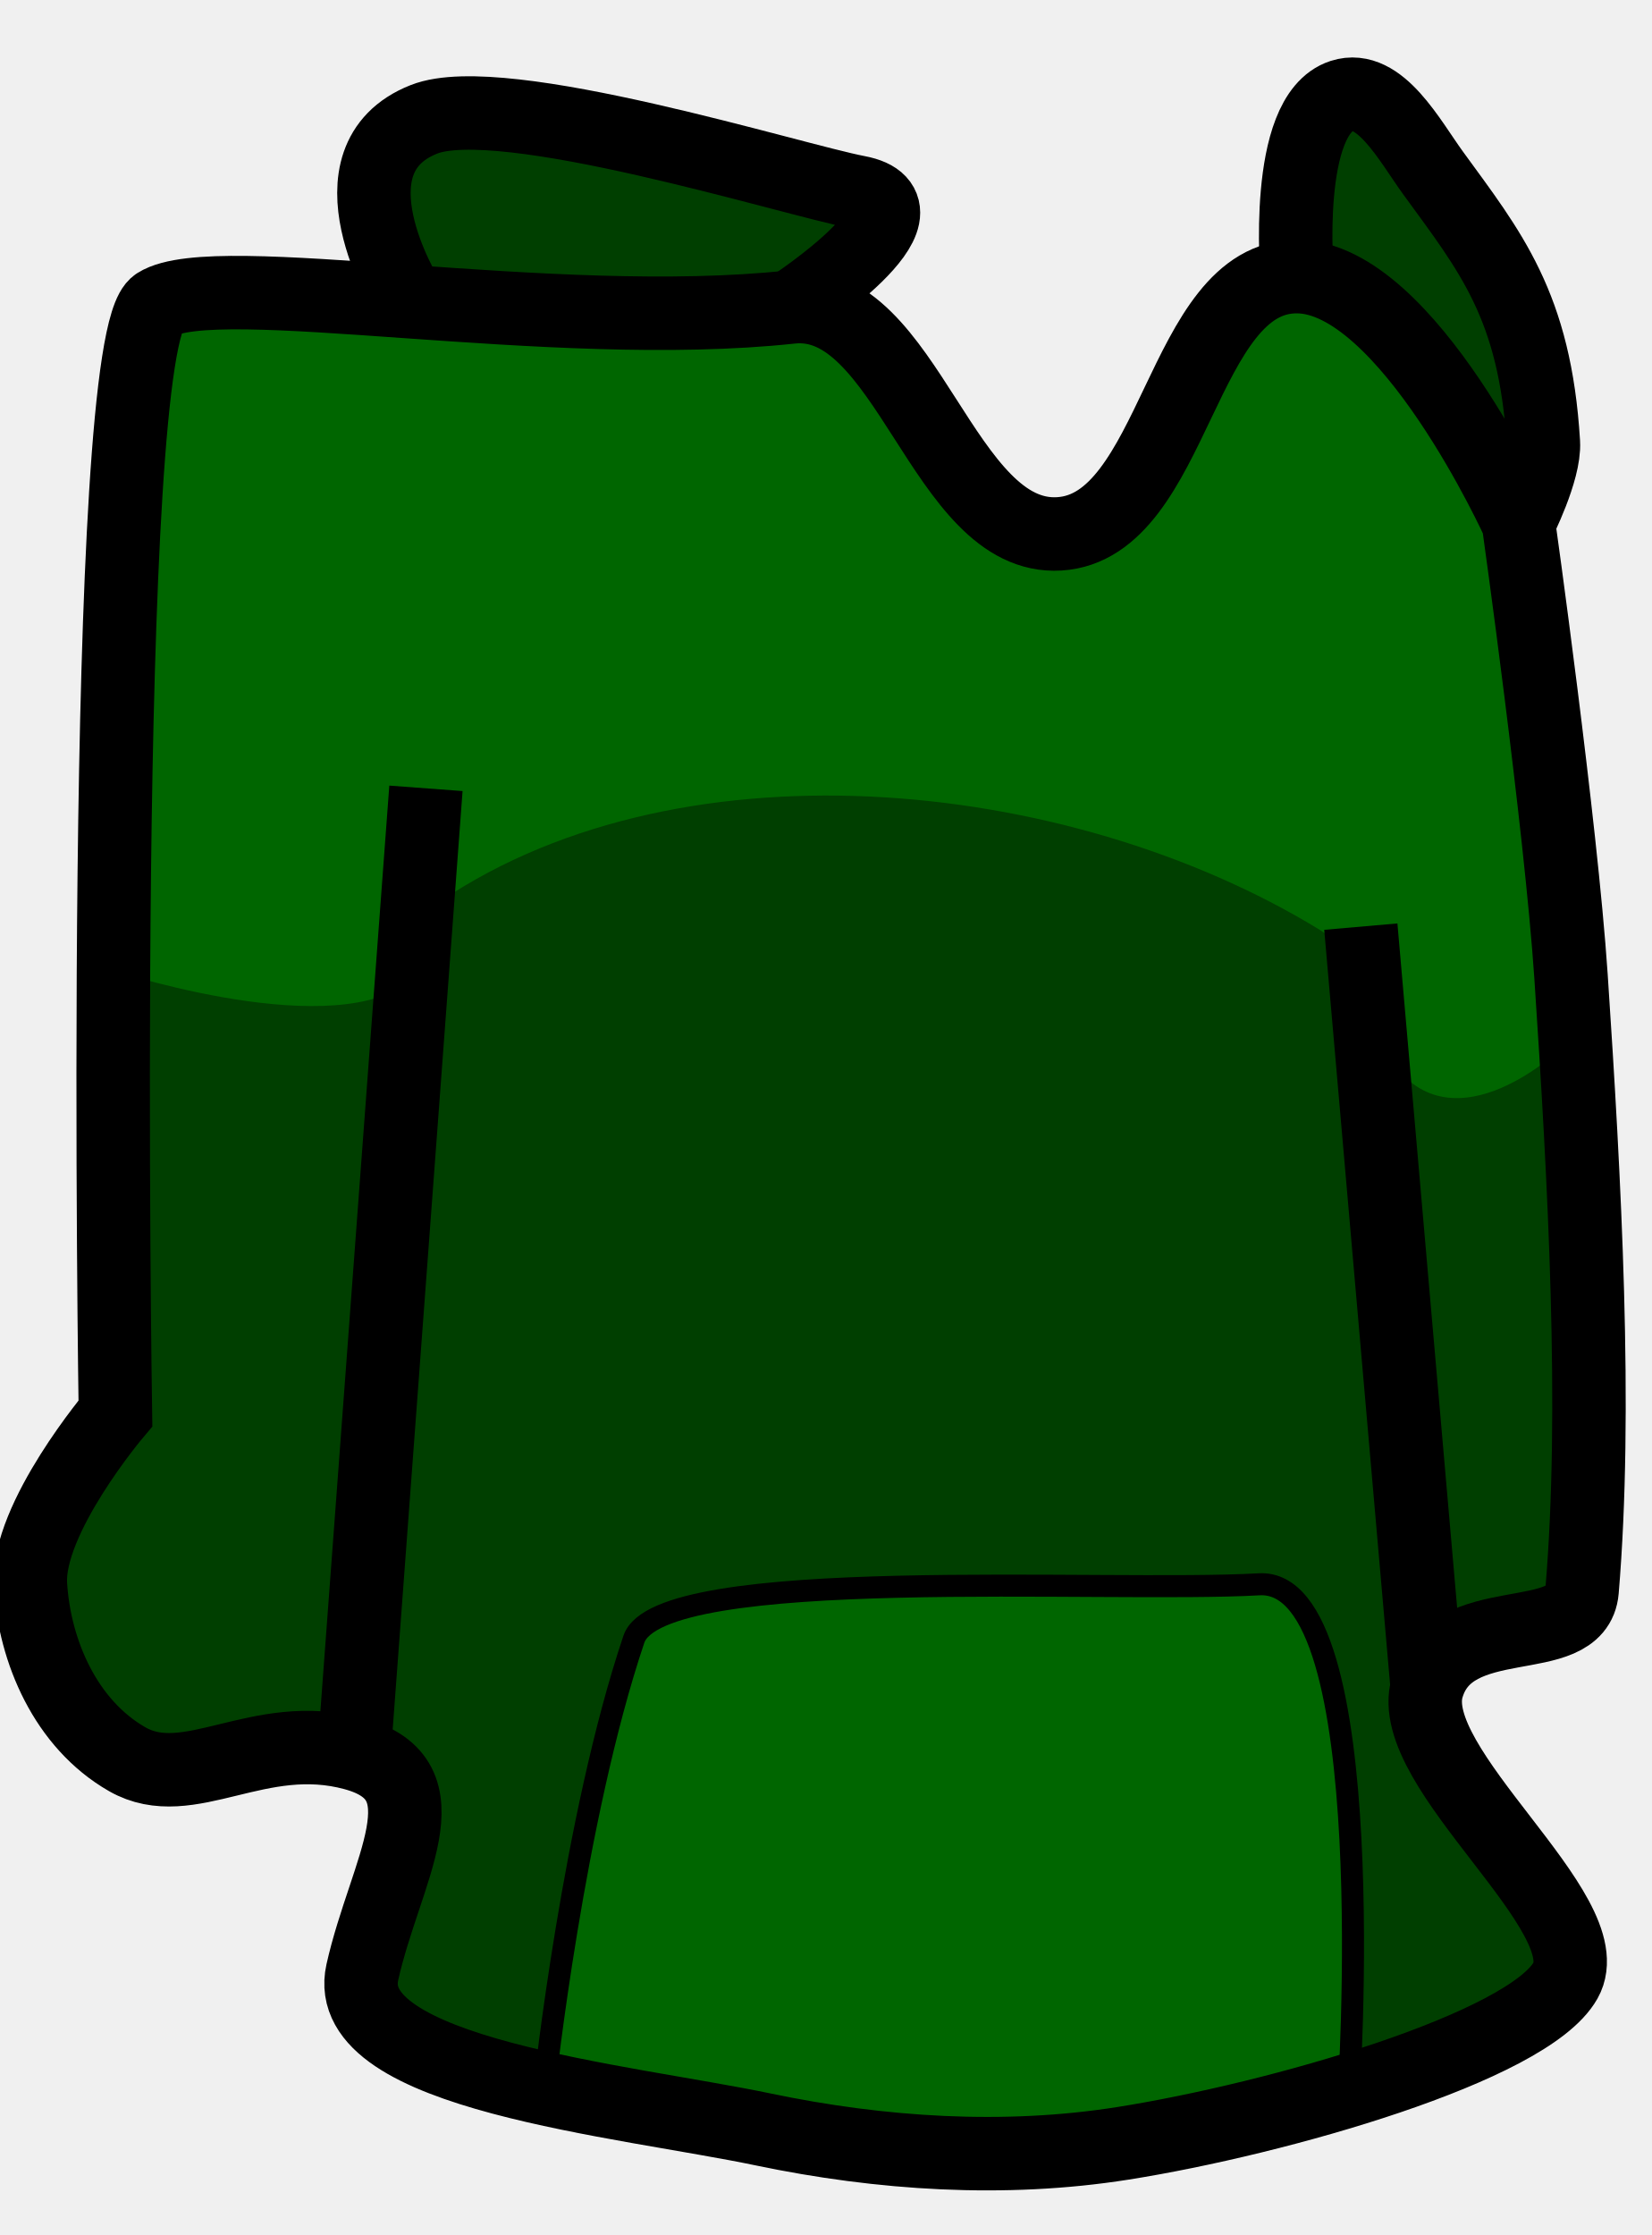
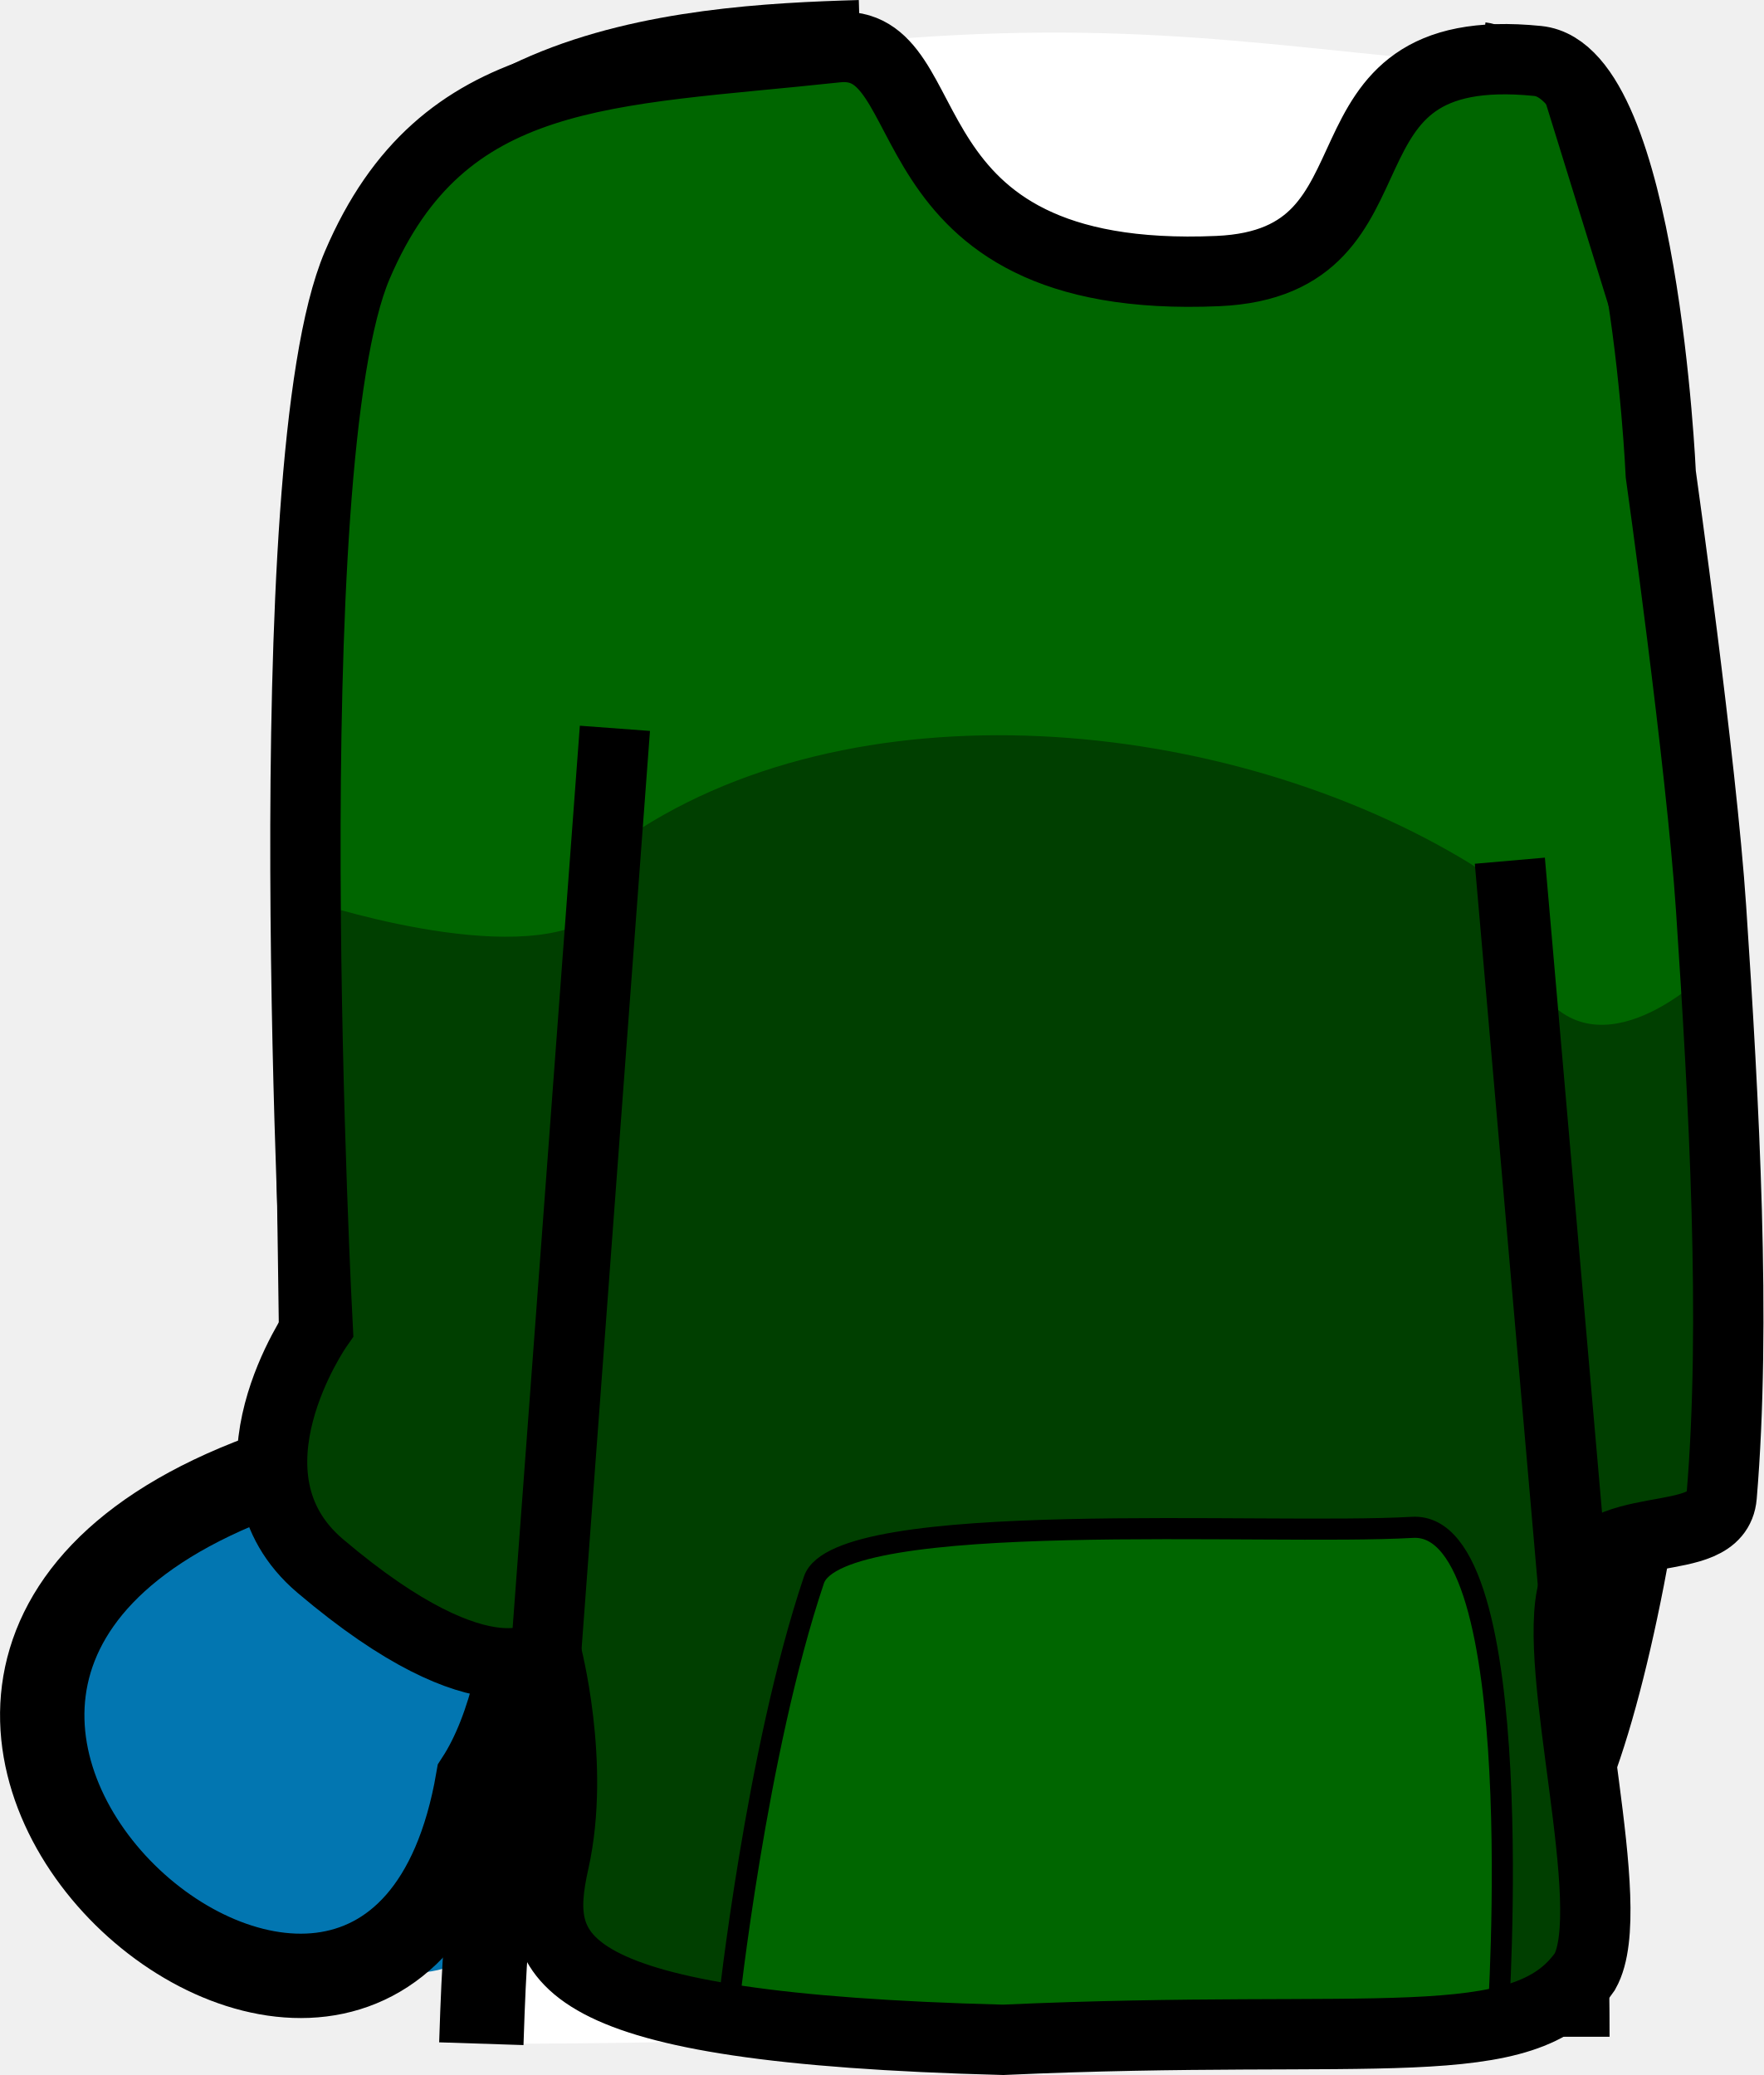
- <svg xmlns="http://www.w3.org/2000/svg" version="1.1" id="svg837" width="85" height="115" viewBox="0 0 85 115">
+ <svg xmlns="http://www.w3.org/2000/svg" version="1.1" id="svg837" width="94.794" height="111.554" viewBox="0 0 94.794 111.554">
  <defs id="defs841" />
-   <g id="layer1" transform="translate(17.59282,10.6745)" />
-   <g id="layer3">
-     <path style="fill:#003f00;fill-opacity:1;stroke:none;stroke-width:1px;stroke-linecap:butt;stroke-linejoin:miter;stroke-opacity:1" d="m 5.48,46.587 0.354,23.688 -3.536,9.192 1.591,9.723 4.419,1.945 9.909,-0.9 3.172,4.966 -3.005,7.248 12.905,4.596 27.931,1.945 20.86,-5.657 0.884,-3.889 L 73.441,86.819 81.317,82.827 80.257,54.012 79.726,42.698 6.01,37.395 Z" id="path896" />
-     <path style="display:inline;fill:#006600;fill-opacity:1;stroke:#000000;stroke-width:1.134;stroke-linecap:butt;stroke-linejoin:miter;stroke-miterlimit:4;stroke-dasharray:none;stroke-opacity:1" d="m 28.021,107.328 c 0,0 1.489,-13.756 4.596,-22.981 1.31,-3.89 24.242,-2.374 32.173,-2.828 6.405,-0.367 4.596,26.516 4.596,26.516 0,0 -10.186,3.333 -15.47,3.495 -8.741,0.268 -25.896,-4.202 -25.896,-4.202 z" id="path857" />
-     <path style="fill:#006600;fill-opacity:1;stroke:none;stroke-width:1.89;stroke-linecap:butt;stroke-linejoin:miter;stroke-miterlimit:4;stroke-dasharray:none;stroke-opacity:1" d="m 5.303,49.769 c 0,0 11.279,3.829 15.556,0.884 1.12,-0.771 0.13,-3.099 1.237,-3.889 12.426,-8.867 32.757,-6.897 45.785,1.061 2.003,1.223 2.219,4.136 3.359,6.187 3.113,5.603 9.016,0 9.016,0 L 78.137,26.9 68.766,15.298 62.579,15.828 56.745,27.142 52.679,26.612 44.194,16.535 10.253,15.121 8.074,15.651 Z" id="path890" />
+   <g id="layer1" transform="translate(32.44012,9.267354)">
+     <path id="path831-5" d="m 47.135,-5.814 c 6.183,10.61 12.98,41.649 8.262,74.885 -0.142,9.873 -3.586,28.682 -3.586,31.159 0,0 -14.737,0.378 -27.324,0.137 -12.587,-0.241 -18.13,0.255 -31.054,0.239 0.111,-6.265 -20.401,-18.107 -8.571,-31.536 0,-19.53 -1.294,-39.757 1.786,-58.393 0.962,-16.354 18.352,-11.086 27.143,-17.679 14.467,-1.376 22.615,0.354 33.345,1.187 z" style="display:inline;fill:#ffffff;fill-opacity:1;stroke:none;stroke-width:4.535;stroke-linecap:butt;stroke-linejoin:miter;stroke-miterlimit:4;stroke-dasharray:none;stroke-opacity:1" />
+     <path id="path847" d="M 0.933,18.535 C 1.917,8.872 16.006,-6.497 16.006,-6.497 c 0,0 -17.05,-1.43 -22.223,4.041 -16.509,17.457 -8.921,71.528 -8.921,71.528 0,0 -17.309,9.882 -15.709,15.346 2.231,7.618 22.602,16.63 24.28,10.19 1.678,-6.439 4.863,-50.18 7.5,-76.071 z" style="display:inline;fill:#0276b1;fill-opacity:1;stroke:none;stroke-width:1px;stroke-linecap:butt;stroke-linejoin:miter;stroke-opacity:1" />
+     <path id="path853" d="m 43.345,-6.033 c 1.502,9.892 2.634,18.812 2.41,30.639 -0.297,15.648 7.054,50.982 7.054,50.982 2.796,0.657 4.732,-49.196 4.732,-49.196 l -10.405,-32.206 c 0,0 -0.992,-0.432 -3.79,-0.219 z" style="display:inline;fill:#0276b1;fill-opacity:1;stroke:none;stroke-width:1px;stroke-linecap:butt;stroke-linejoin:miter;stroke-opacity:1" />
+     <g transform="matrix(3.779528,0,0,3.779528,-62.28107,-120.6077)" id="layer2-2" style="display:inline">
+       <path id="path905" d="m 15.306,52.993 c -0.423,4.242 -0.48,2.928 -0.565,5.536" style="fill:none;stroke:#000000;stroke-width:1.2;stroke-linecap:butt;stroke-linejoin:miter;stroke-miterlimit:4;stroke-dasharray:none;stroke-opacity:1" />
+       <path style="opacity:1;fill:none;fill-opacity:1;stroke:#000000;stroke-width:1.2;stroke-linecap:butt;stroke-linejoin:miter;stroke-miterlimit:4;stroke-dasharray:none;stroke-opacity:1" d="m 28.95,30.373 c 0.956,0.116 2.429,6.043 2.719,9.241 0.47,5.182 -0.392,12.935 -1.639,15.524" id="path831" />
+       <path style="fill:none;stroke:#000000;stroke-width:1.2;stroke-linecap:butt;stroke-linejoin:miter;stroke-miterlimit:4;stroke-dasharray:none;stroke-opacity:1" d="m 16.395,36.579 c -1.649,5.875 0.179,15.296 -1.703,18.2 -1.274,7.36 -11.774,-1.891 -2.219,-4.593 0,-5.167 -0.342,-10.519 0.472,-15.45 0.255,-4.327 4.655,-4.604 7.182,-4.677" id="path856" />
+       <path style="fill:none;stroke:#000000;stroke-width:1.2;stroke-linecap:butt;stroke-linejoin:miter;stroke-miterlimit:4;stroke-dasharray:none;stroke-opacity:1" d="m 29.104,38.421 c -0.654,4.303 1.087,12.79 1.083,20.009" id="path858" />
+     </g>
  </g>
-   <g id="layer2" style="display:inline">
-     <path style="opacity:1;fill:#003f00;fill-opacity:1;stroke:#000000;stroke-width:3.78;stroke-linecap:butt;stroke-linejoin:miter;stroke-miterlimit:4;stroke-dasharray:none;stroke-opacity:1" d="m 20.922,15.229 c 0,0 -4.321,-7.023 0.892,-9.088 4.014,-1.59 18.974,3.114 22.321,3.747 4.36,0.824 -3.429,5.911 -3.429,5.911" id="path866" />
-     <path style="opacity:1;fill:#003f00;fill-opacity:1;stroke:#000000;stroke-width:3.78;stroke-linecap:butt;stroke-linejoin:miter;stroke-miterlimit:4;stroke-dasharray:none;stroke-opacity:1" d="m 66.751,14.233 c 0,0 -0.737,-8.315 2.301,-9.299 1.947,-0.631 3.486,2.307 4.689,3.963 2.939,4.042 5.25,6.818 5.677,13.876 0.087,1.438 -1.281,4.127 -1.281,4.127" id="path874" />
-     <path style="opacity:1;fill:none;fill-opacity:1;stroke:#000000;stroke-width:3.78;stroke-linecap:butt;stroke-linejoin:miter;stroke-miterlimit:4;stroke-dasharray:none;stroke-opacity:1" d="m 8.074,15.651 c -3.001,1.902 -2.135,57.073 -2.135,57.073 0,0 -4.585,5.412 -4.373,8.829 0.212,3.417 1.809,7.151 4.981,8.967 3.173,1.815 6.751,-1.62 11.671,-0.285 4.92,1.335 1.601,6 0.427,11.244 -1.174,5.244 13.405,6.58 20.637,8.092 6.041,1.263 12.406,1.677 18.502,0.712 7.989,-1.265 20.836,-4.949 22.772,-8.376 1.936,-3.428 -8.341,-10.916 -7.116,-15.087 1.225,-4.17 7.707,-1.86 7.97,-4.981 0.781,-9.259 0.133,-21.086 -0.569,-31.597 -0.522,-7.815 -2.704,-23.342 -2.704,-23.342 0,0 -5.709,-12.627 -11.386,-12.667 C 60.742,14.19 60.509,27.101 54.511,27.469 48.497,27.838 46.696,15.151 40.705,15.798 28.379,17.13 11.074,13.75 8.074,15.651 Z" id="path864" />
-     <path style="opacity:1;fill:none;stroke:#000000;stroke-width:3.78;stroke-linecap:butt;stroke-linejoin:miter;stroke-miterlimit:4;stroke-dasharray:none;stroke-opacity:1" d="m 21.918,40.563 -3.7,49.672" id="path870" />
-     <path style="opacity:1;fill:none;stroke:#000000;stroke-width:3.78;stroke-linecap:butt;stroke-linejoin:miter;stroke-miterlimit:4;stroke-dasharray:none;stroke-opacity:1" d="m 70.025,47.679 3.416,39.14" id="path872" />
+   <g id="layer3" transform="translate(14.8473,-1.407151)">
+     <path style="fill:#003f00;fill-opacity:1;stroke:none;stroke-width:1px;stroke-linecap:butt;stroke-linejoin:miter;stroke-opacity:1" d="m 1.768,46.587 0.354,23.688 -3.536,9.192 C 1.39,89.165 7.49,86.747 11.162,90.356 l 3.343,-0.121 c 1.824,4.359 0.249,11.007 -0.583,15.464 l 10.655,5.096 30.931,-1.805 c 20.657,0.18 16.155,-3.973 14.22,-22.17 L 77.605,82.827 76.544,54.012 76.014,42.698 2.298,37.395 Z" id="path896" />
+     <path style="display:inline;fill:#006600;fill-opacity:1;stroke:#000000;stroke-width:1.134;stroke-linecap:butt;stroke-linejoin:miter;stroke-miterlimit:4;stroke-dasharray:none;stroke-opacity:1" d="m 24.308,109.328 c 0,0 1.489,-13.756 4.596,-22.981 1.31,-3.89 24.242,-2.374 32.173,-2.828 6.405,-0.367 4.596,26.516 4.596,26.516 0,0 -11.146,0.312 -16.72,0.245 -8.221,-0.099 -24.646,-0.952 -24.646,-0.952 z" id="path857" />
+     <path style="fill:#006600;fill-opacity:1;stroke:none;stroke-width:1.89;stroke-linecap:butt;stroke-linejoin:miter;stroke-miterlimit:4;stroke-dasharray:none;stroke-opacity:1" d="m 1.591,49.769 c 0,0 11.279,3.829 15.556,0.884 1.12,-0.771 0.13,-3.099 1.237,-3.889 12.426,-8.867 32.757,-6.897 45.785,1.061 2.003,1.223 2.219,4.136 3.359,6.187 3.113,5.603 9.016,0 9.016,0 L 74.425,26.9 67.768,5.417 C 64.736,-4.365 57.508,15.969 53.74,16.359 L 41.366,16.005 32.638,4.733 17.092,4.459 4.361,15.651 Z" id="path890" />
+   </g>
+   <g id="layer2" style="display:inline" transform="translate(14.8473,-1.407151)">
+     <path style="opacity:1;fill:none;fill-opacity:1;stroke:#000000;stroke-width:3.78;stroke-linecap:butt;stroke-linejoin:miter;stroke-miterlimit:4;stroke-dasharray:none;stroke-opacity:1" d="m 4.361,15.651 c -4.592,10.741 -2.135,57.073 -2.135,57.073 0,0 -5.597,8.002 0.139,12.87 9.054,7.685 12.14,4.64 12.14,4.64 0,0 1.601,6 0.427,11.244 -1.174,5.244 -0.258,8.959 24.137,9.592 20.06,-0.907 28.006,1.054 31.275,-3.665 1.936,-3.428 -1.841,-16.416 -0.616,-20.587 1.225,-4.17 7.707,-1.86 7.97,-4.981 0.781,-9.259 0.133,-21.086 -0.569,-31.597 -0.522,-7.815 -2.704,-23.342 -2.704,-23.342 0,0 -0.965,-21.641 -6.613,-22.213 C 55.053,3.394 61.302,15.51 50.622,15.979 32.276,16.784 36.1,3.307 30.109,3.954 17.783,5.286 8.953,4.911 4.361,15.651 Z" id="path864" />
+     <path style="opacity:1;fill:none;stroke:#000000;stroke-width:3.78;stroke-linecap:butt;stroke-linejoin:miter;stroke-miterlimit:4;stroke-dasharray:none;stroke-opacity:1" d="m 18.206,40.563 -3.7,49.672" id="path870" />
+     <path style="opacity:1;fill:none;stroke:#000000;stroke-width:3.78;stroke-linecap:butt;stroke-linejoin:miter;stroke-miterlimit:4;stroke-dasharray:none;stroke-opacity:1" d="m 66.312,47.679 3.416,39.14" id="path872" />
  </g>
</svg>
